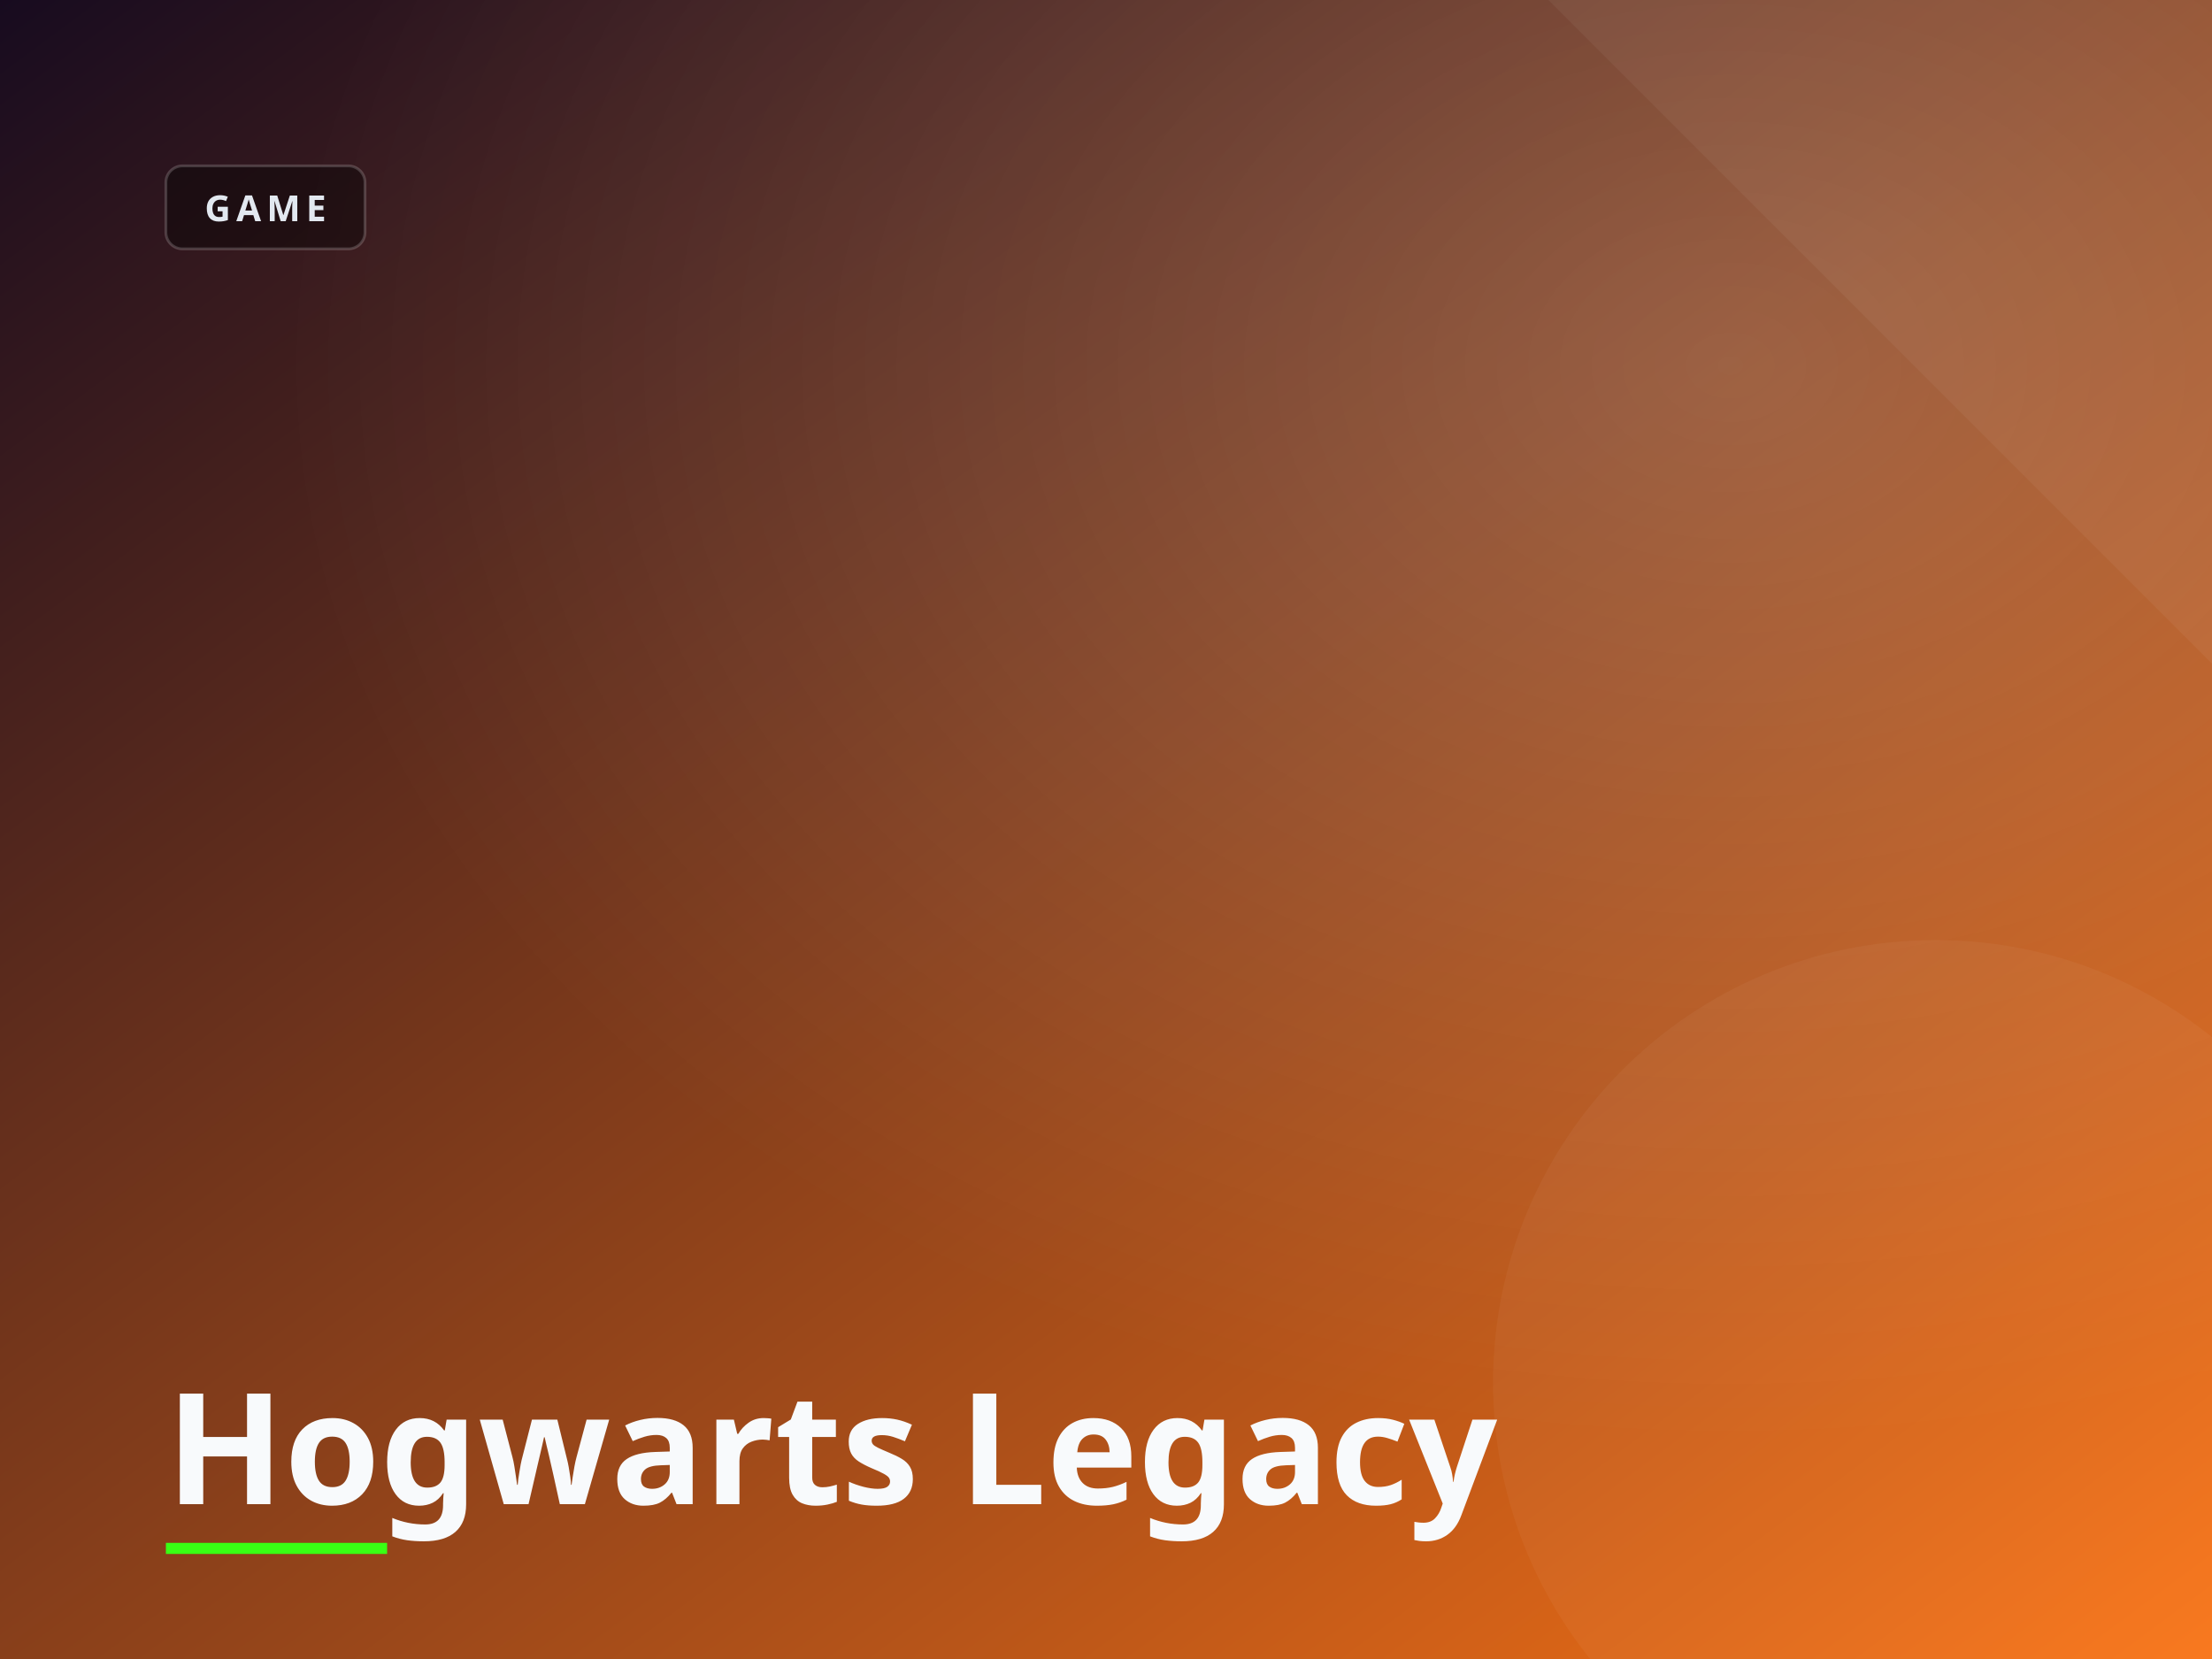
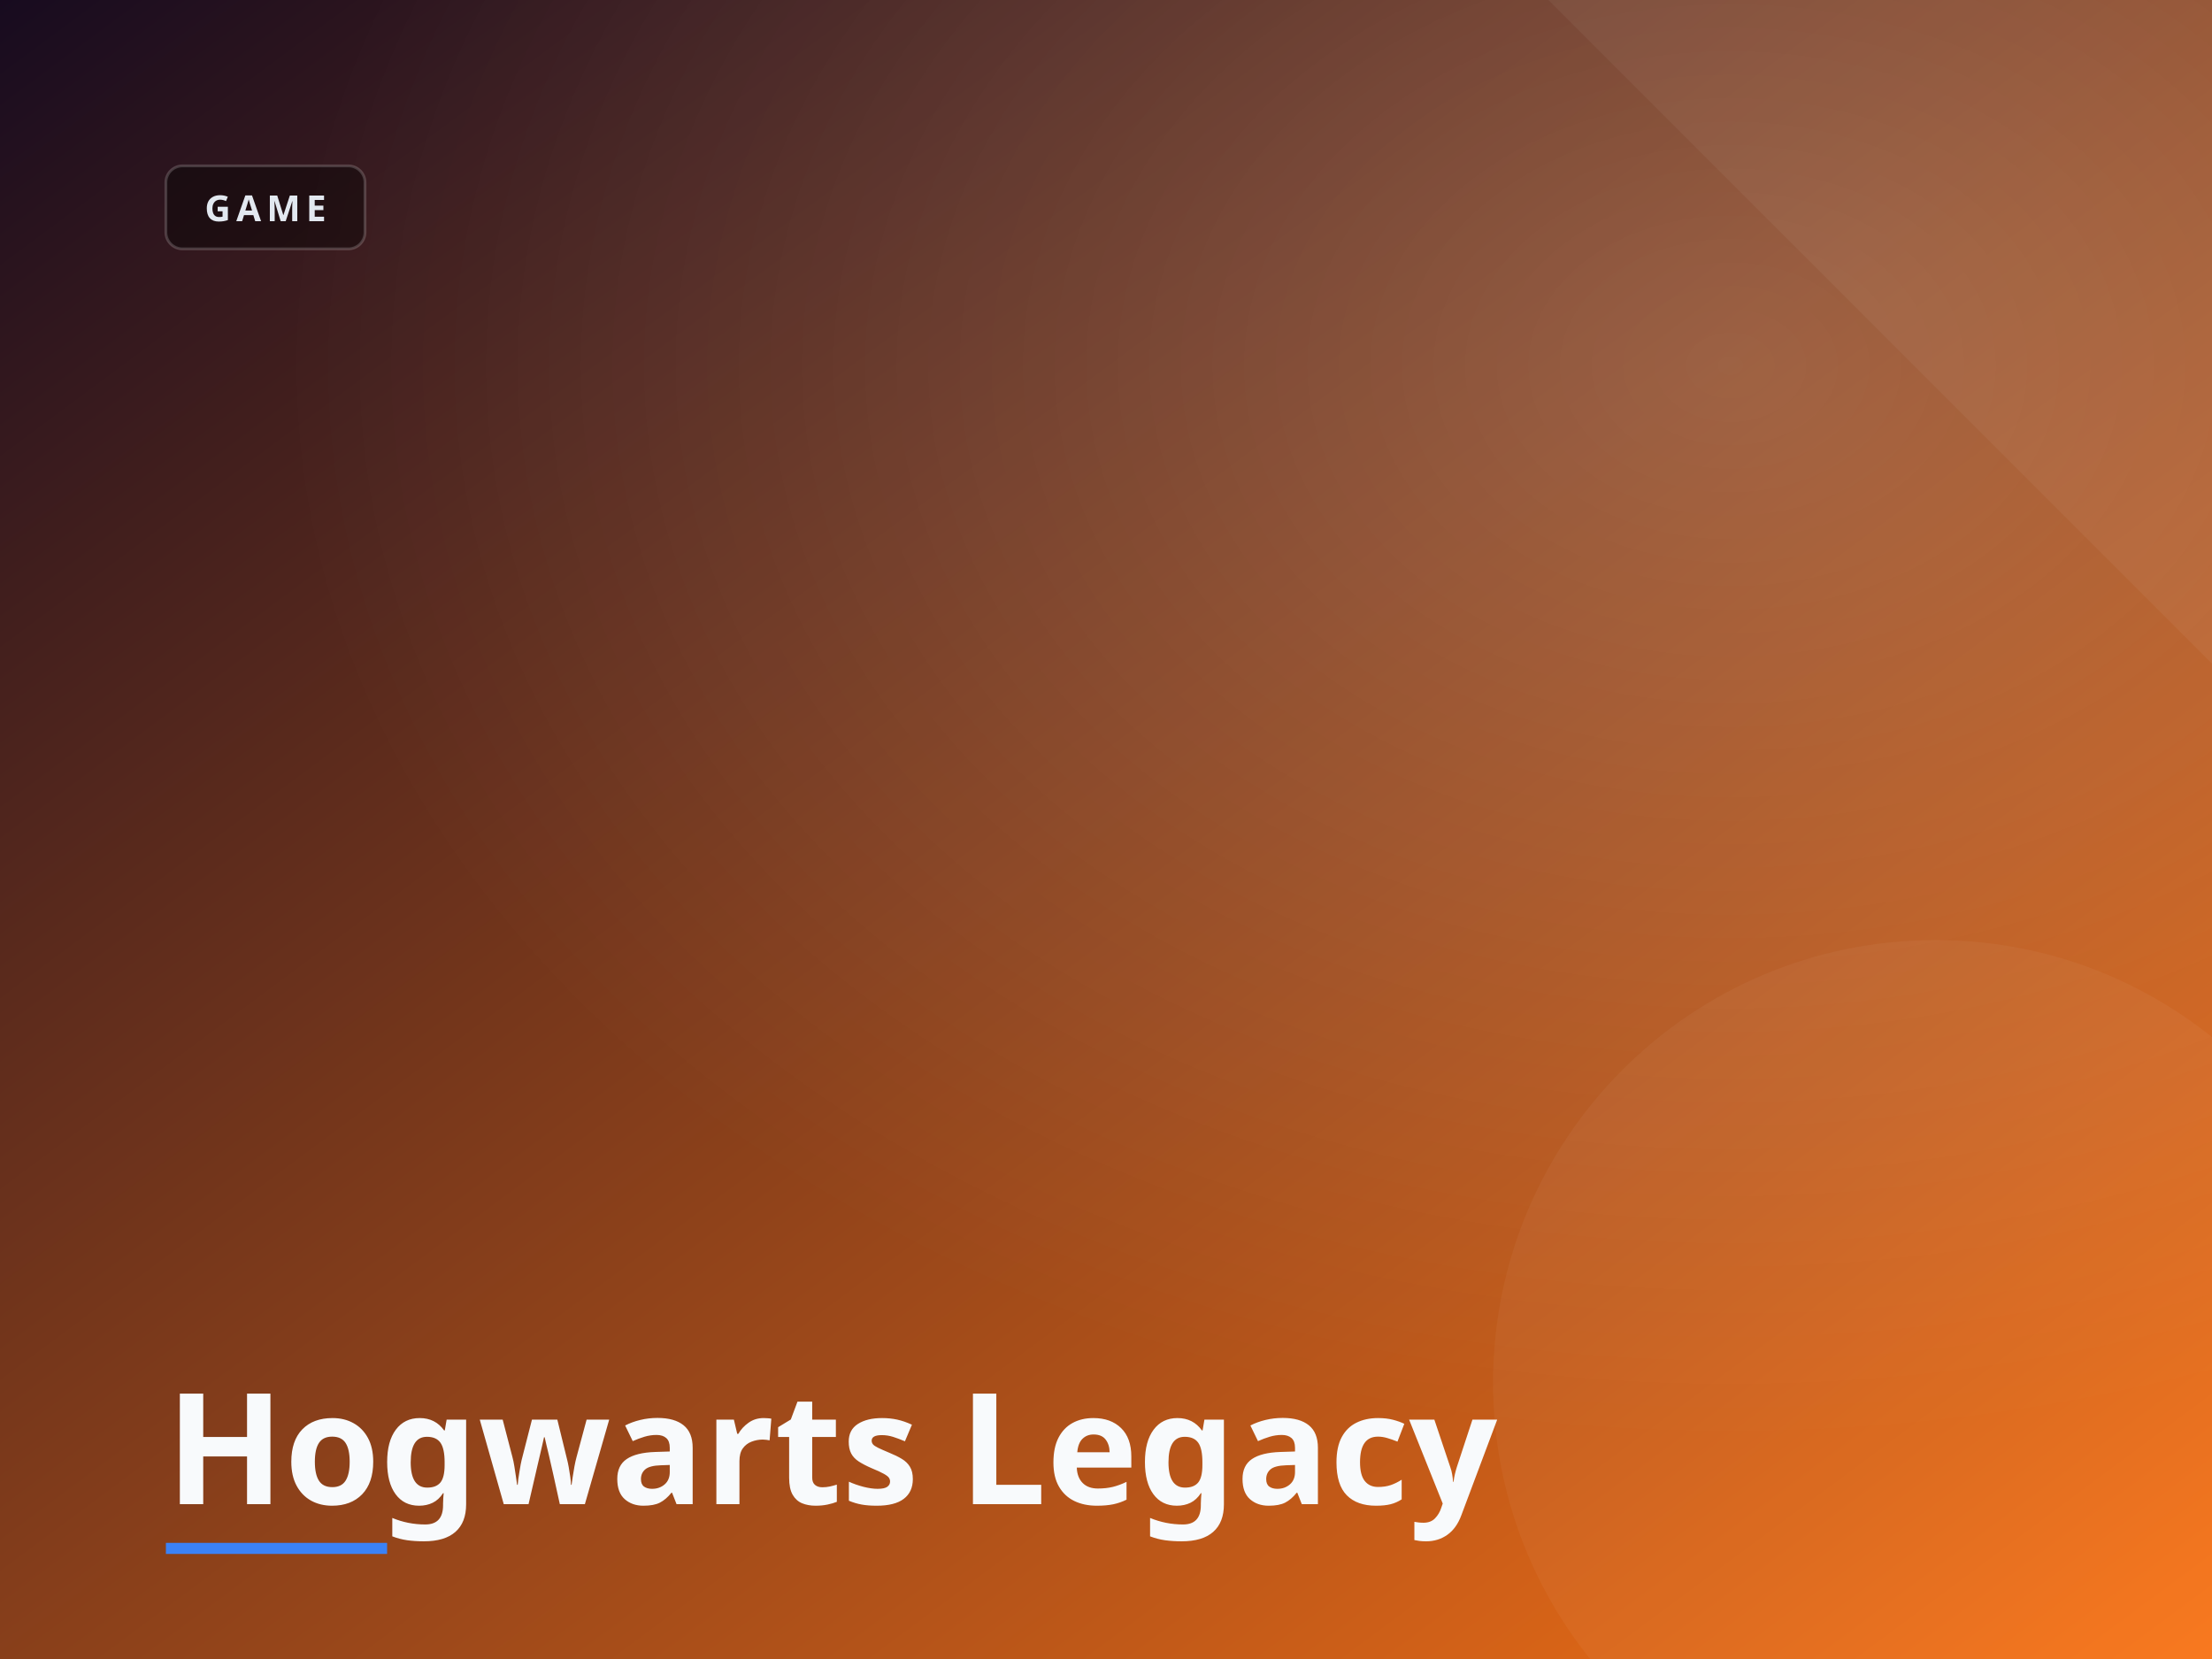
<svg xmlns="http://www.w3.org/2000/svg" viewBox="0 0 800 600" width="800" height="600" role="img" aria-label="Hogwarts Legacy">
  <defs>
    <linearGradient id="g" x1="0" y1="0" x2="1" y2="1">
      <stop offset="0" stop-color="#170b1f" />
      <stop offset="1" stop-color="#f97316" />
    </linearGradient>
    <radialGradient id="glow" cx="0.78" cy="0.22" r="0.65">
      <stop offset="0" stop-color="rgba(255,255,255,0.18)" />
      <stop offset="1" stop-color="rgba(255,255,255,0)" />
    </radialGradient>
  </defs>
  <rect width="800" height="600" fill="url(#g)" />
  <rect width="800" height="600" fill="url(#glow)" />
  <path d="M 560 0 L 800 0 L 800 240 Z" fill="rgba(255,255,255,0.05)" />
  <circle cx="700" cy="500" r="160" fill="rgba(255,255,255,0.04)" />
  <rect x="60" y="60" rx="6" ry="6" width="72" height="30" fill="rgba(0,0,0,0.4)" stroke="rgba(255,255,255,0.18)" />
  <text x="96" y="80" text-anchor="middle" font-family="'Space Grotesk', system-ui, sans-serif" font-weight="600" font-size="13" fill="#e2e8f0" letter-spacing="2">GAME</text>
  <text x="60" y="544" font-family="'Space Grotesk', system-ui, sans-serif" font-weight="700" font-size="56" fill="#f8fafc">Hogwarts Legacy</text>
-   <rect x="60" y="558" width="80" height="4" fill="#39ff14" />
+   <rect x="60" y="558" width="80" height="4" fill="#3b82f6" />
</svg>
